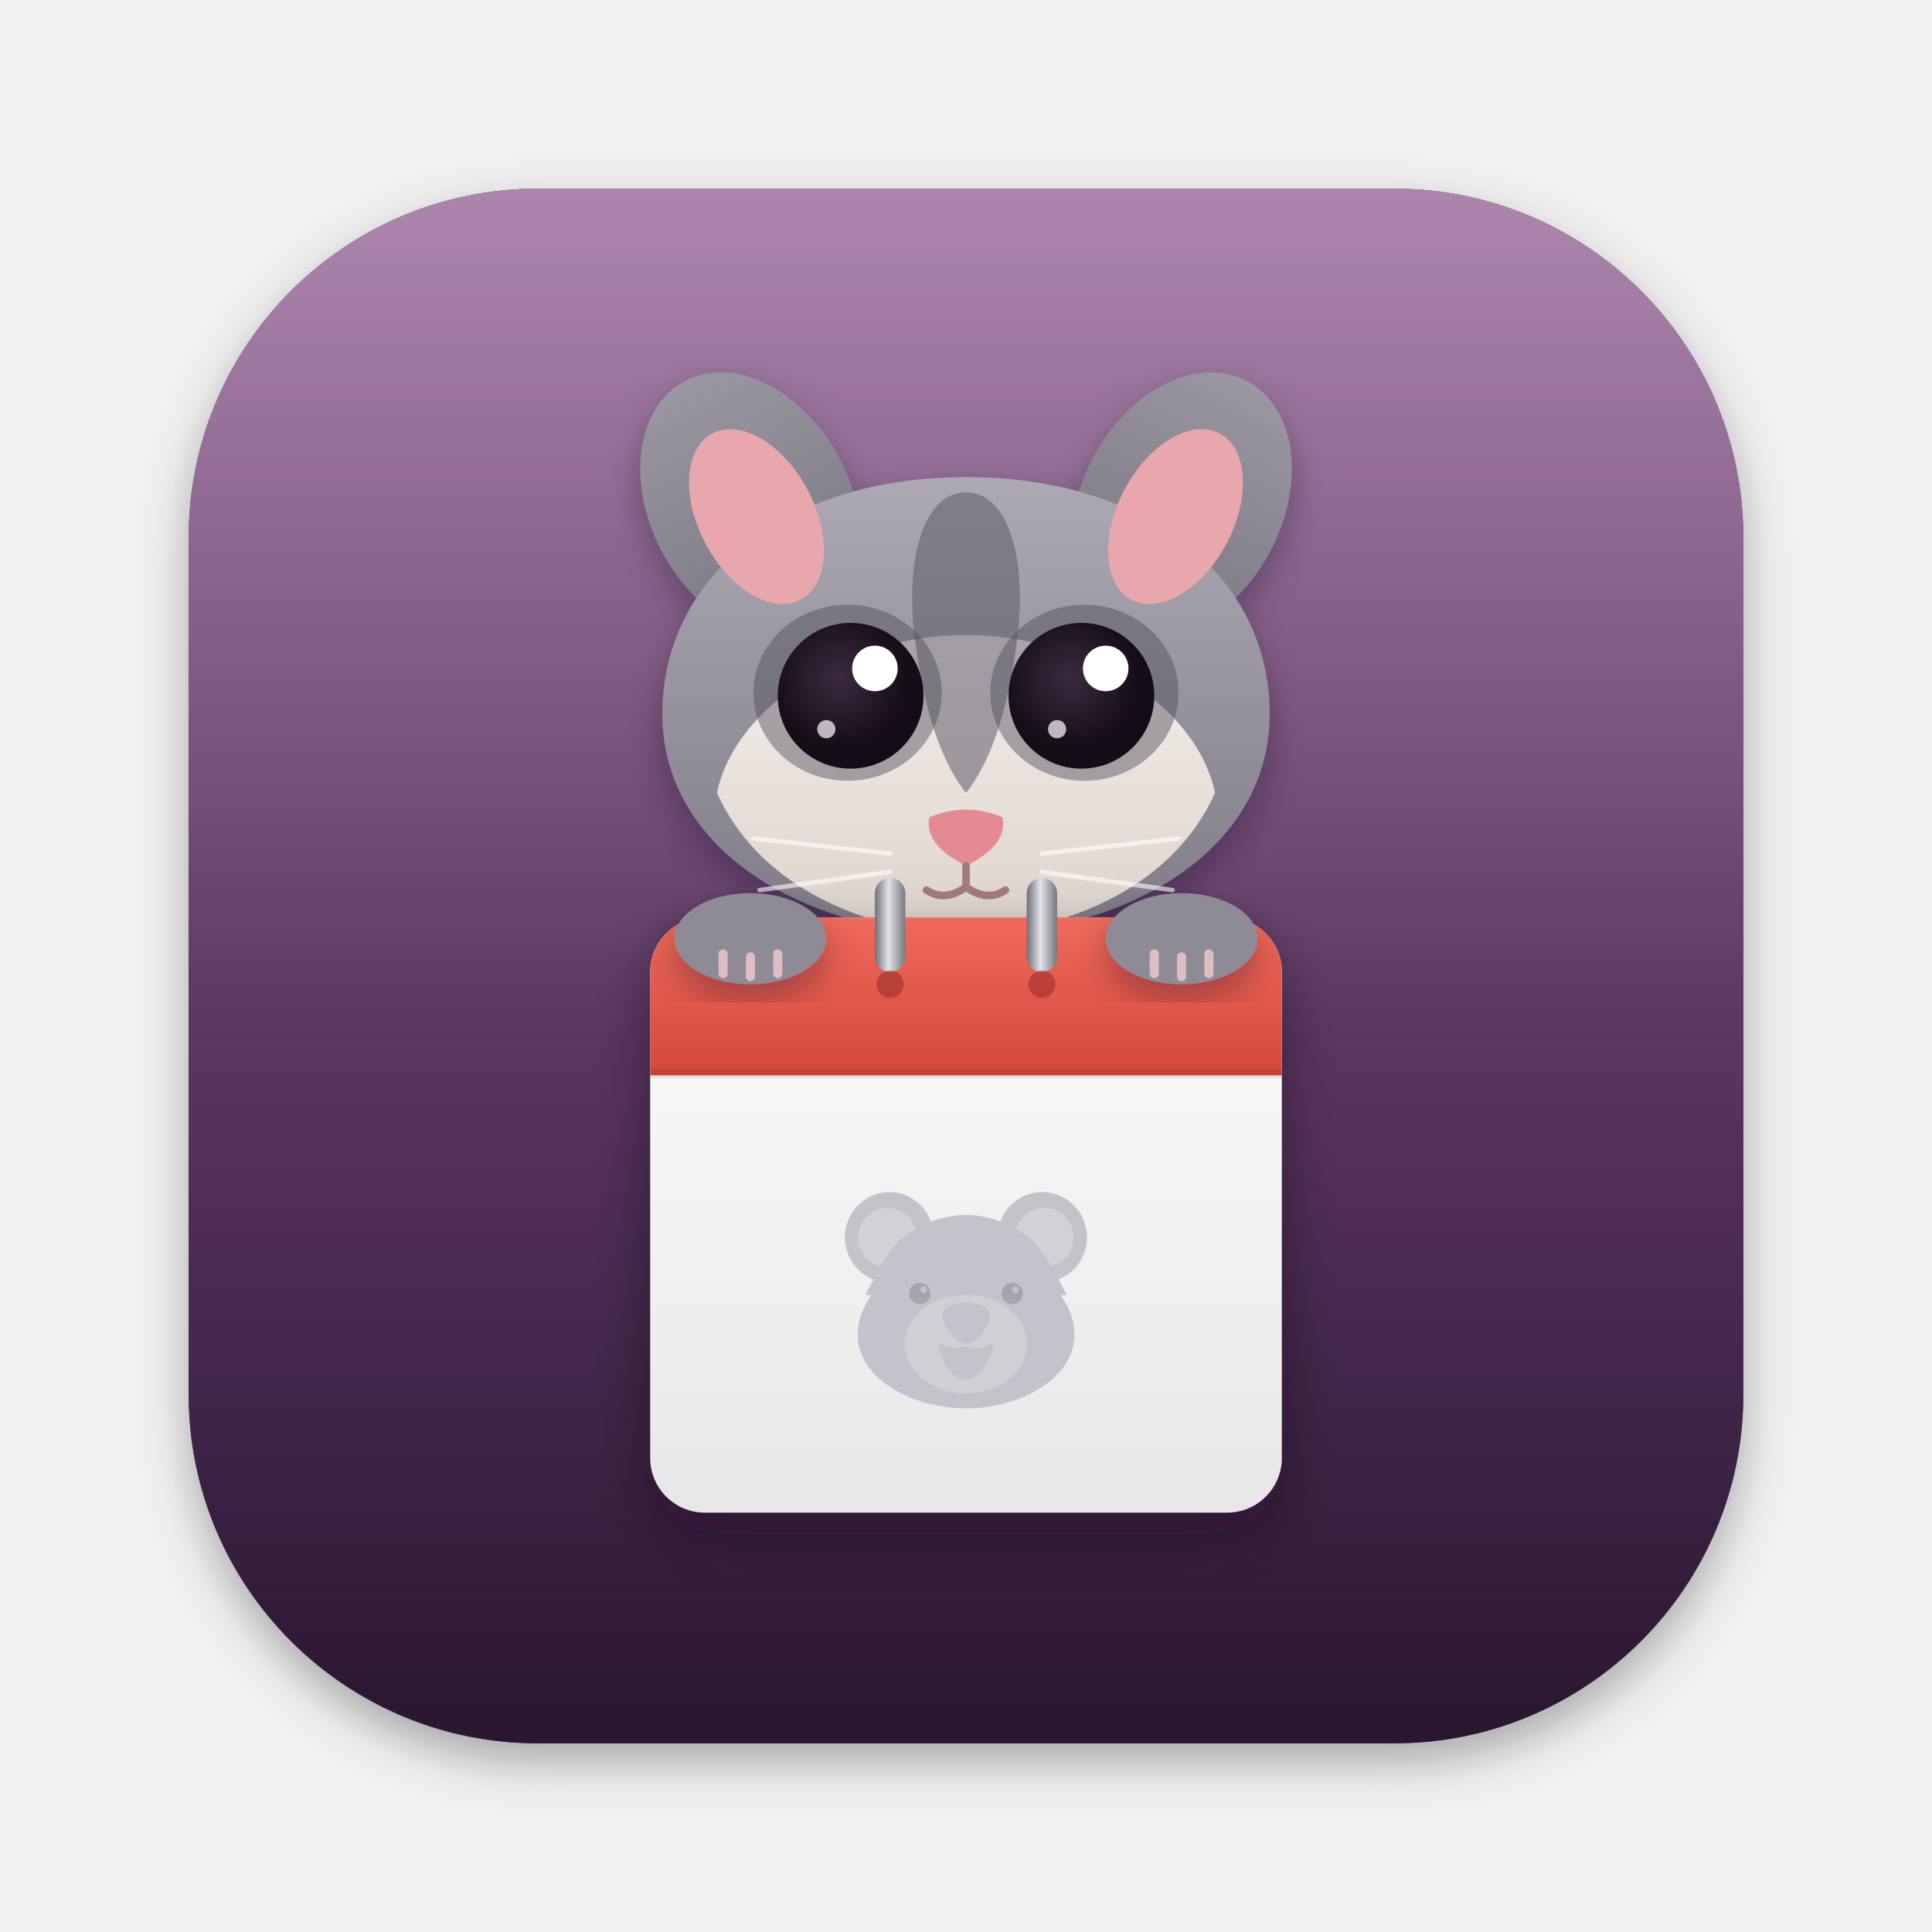
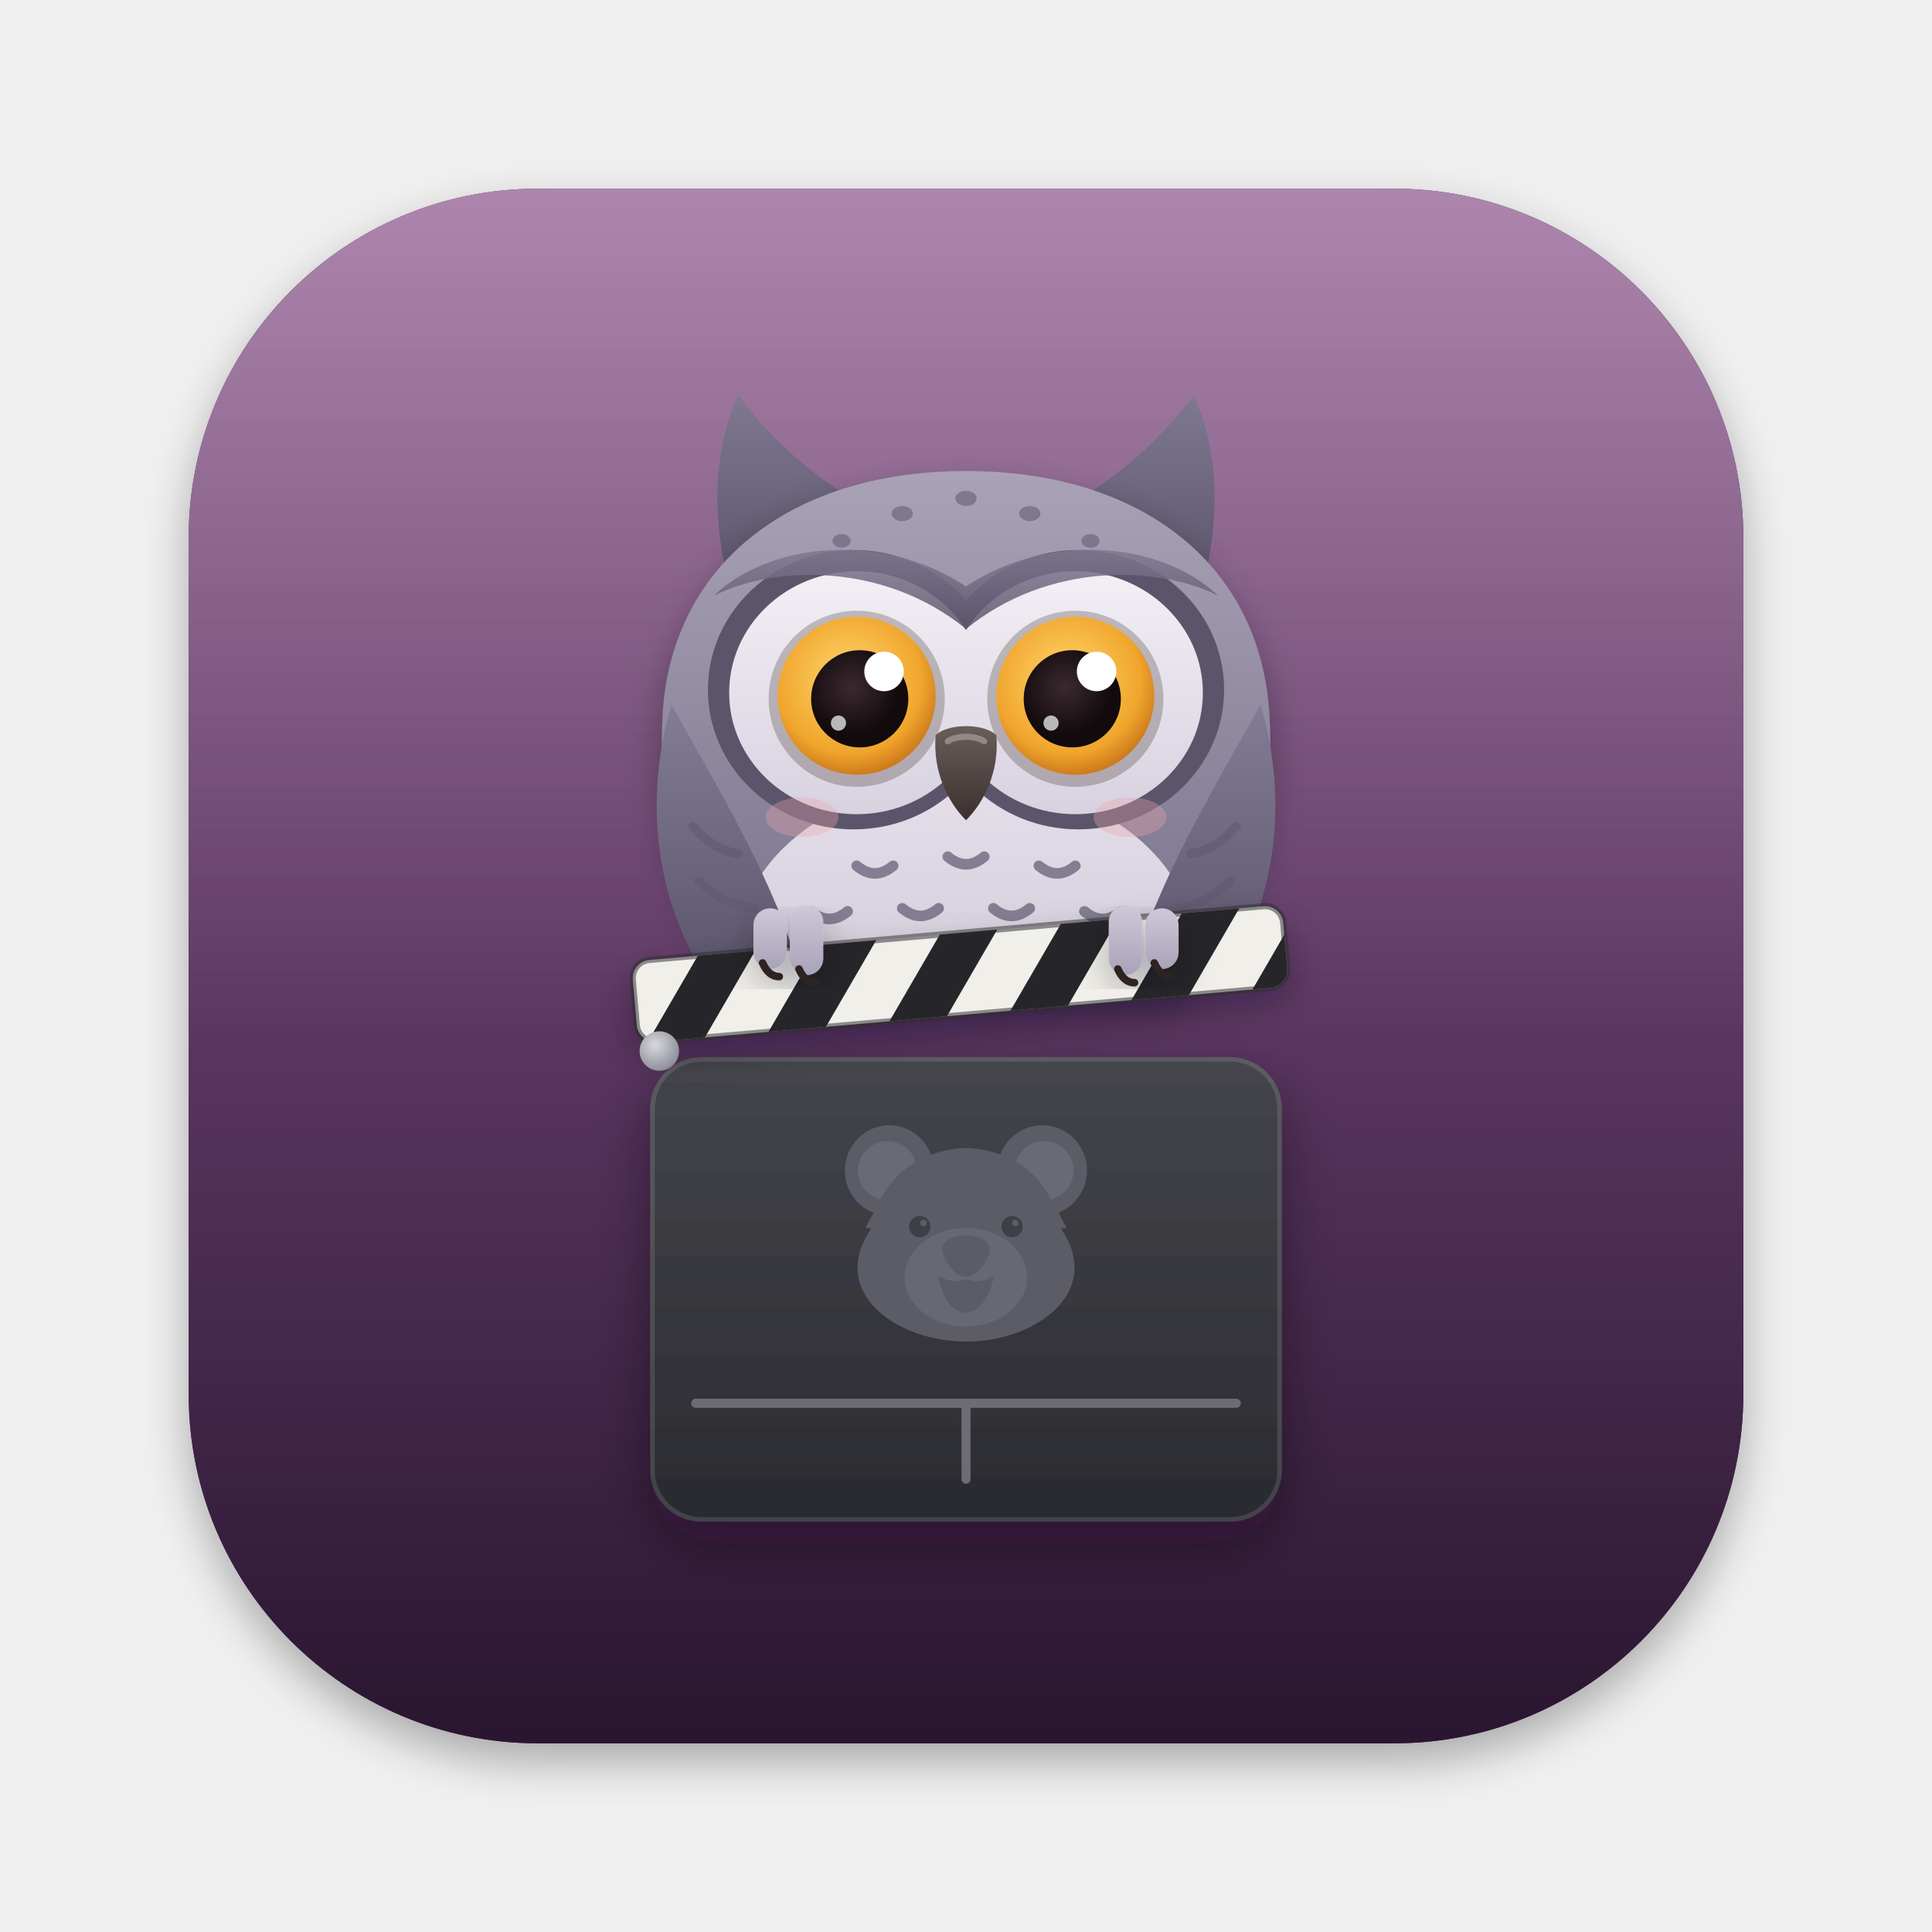
<svg xmlns="http://www.w3.org/2000/svg" viewBox="0 0 1024 1024">
  <defs>
    <linearGradient id="bg" x1="0" y1="0" x2="0" y2="1">
      <stop offset="0" stop-color="#9a6a9a" />
      <stop offset=".55" stop-color="#5a3560" />
      <stop offset="1" stop-color="#2a1631" />
    </linearGradient>
    <linearGradient id="sheen" x1="0" y1="0" x2="0" y2="1">
      <stop offset="0" stop-color="#fff" stop-opacity=".18" />
      <stop offset="1" stop-color="#fff" stop-opacity="0" />
    </linearGradient>
-     <linearGradient id="fur" gradientUnits="userSpaceOnUse" x1="0" y1="150" x2="0" y2="520">
-       <stop offset="0" stop-color="#b3b0ba" />
-       <stop offset="1" stop-color="#7c7986" />
+     <linearGradient id="body" gradientUnits="userSpaceOnUse" x1="0" y1="190" x2="0" y2="530">
+       <stop offset="0" stop-color="#a9a2b6" />
+       <stop offset="1" stop-color="#76708a" />
    </linearGradient>
-     <linearGradient id="ear" gradientUnits="userSpaceOnUse" x1="0" y1="110" x2="0" y2="290">
-       <stop offset="0" stop-color="#9c99a4" />
-       <stop offset="1" stop-color="#7c7986" />
+     <linearGradient id="wing" gradientUnits="userSpaceOnUse" x1="0" y1="340" x2="0" y2="524">
+       <stop offset="0" stop-color="#837c96" />
+       <stop offset="1" stop-color="#5a546b" />
    </linearGradient>
-     <linearGradient id="mask" x1="0" y1="0" x2="0" y2="1">
-       <stop offset="0" stop-color="#f4efea" />
-       <stop offset="1" stop-color="#ddd3cc" />
+     <linearGradient id="tuft" x1="0" y1="0" x2="0" y2="1">
+       <stop offset="0" stop-color="#7f7891" />
+       <stop offset="1" stop-color="#5b556c" />
    </linearGradient>
-     <linearGradient id="page" x1="0" y1="0" x2="0" y2="1">
-       <stop offset="0" stop-color="#fdfcfb" />
-       <stop offset="1" stop-color="#e9e6e9" />
+     <linearGradient id="belly" x1="0" y1="0" x2="0" y2="1">
+       <stop offset="0" stop-color="#e4dfe9" />
+       <stop offset="1" stop-color="#c9c2d3" />
    </linearGradient>
-     <linearGradient id="header" x1="0" y1="0" x2="0" y2="1">
-       <stop offset="0" stop-color="#f06a5c" />
-       <stop offset="1" stop-color="#d4473c" />
+     <linearGradient id="disc" x1="0" y1="0" x2="0" y2="1">
+       <stop offset="0" stop-color="#f2eff5" />
+       <stop offset="1" stop-color="#d8d2e0" />
    </linearGradient>
-     <linearGradient id="ring" x1="0" y1="0" x2="1" y2="0">
-       <stop offset="0" stop-color="#6f6f78" />
-       <stop offset=".45" stop-color="#e2e2e8" />
-       <stop offset="1" stop-color="#77777f" />
+     <linearGradient id="foot" x1="0" y1="0" x2="0" y2="1">
+       <stop offset="0" stop-color="#cfc8d8" />
+       <stop offset="1" stop-color="#aaa2b8" />
    </linearGradient>
-     <radialGradient id="eye" cx=".42" cy=".38" r=".7">
-       <stop offset="0" stop-color="#3b2a3f" />
-       <stop offset=".7" stop-color="#140c16" />
+     <linearGradient id="rim" x1="0" y1="0" x2="0" y2="1">
+       <stop offset="0" stop-color="#5b556c" />
+       <stop offset="1" stop-color="#5b556c" />
+     </linearGradient>
+     <linearGradient id="mark" x1="0" y1="0" x2="0" y2="1">
+       <stop offset="0" stop-color="#5e5870" />
+       <stop offset="1" stop-color="#5e5870" />
+     </linearGradient>
+     <radialGradient id="iris" cx=".45" cy=".4" r=".62">
+       <stop offset="0" stop-color="#ffd86e" />
+       <stop offset=".75" stop-color="#f0a52c" />
+       <stop offset="1" stop-color="#c9761a" />
    </radialGradient>
+     <radialGradient id="pupil" cx=".42" cy=".38" r=".7">
+       <stop offset="0" stop-color="#3b2a2f" />
+       <stop offset=".7" stop-color="#120a0c" />
+     </radialGradient>
+     <linearGradient id="beak" x1="0" y1="0" x2="0" y2="1">
+       <stop offset="0" stop-color="#6a5e5a" />
+       <stop offset="1" stop-color="#3a302e" />
+     </linearGradient>
+     <linearGradient id="slate" x1="0" y1="0" x2="0" y2="1">
+       <stop offset="0" stop-color="#45454d" />
+       <stop offset="1" stop-color="#2a2a30" />
+     </linearGradient>
+     <radialGradient id="pin" cx=".4" cy=".35" r=".7">
+       <stop offset="0" stop-color="#d8d8de" />
+       <stop offset="1" stop-color="#8a8a94" />
+     </radialGradient>
+     <clipPath id="bodyClip">
+       <path d="M512 186C630 186 708 250 712 350C716 430 690 490 650 530H374C334 490 308 430 312 350C316 250 394 186 512 186Z" />
+     </clipPath>
+     <clipPath id="stickClip">
+       <rect x="296" y="508" width="430" height="54" rx="12" />
+     </clipPath>
+     <clipPath id="squircle">
+       <rect x="100" y="100" width="824" height="824" rx="185" />
+     </clipPath>
+     <filter id="soft" x="-20%" y="-20%" width="140%" height="140%">
+       <feDropShadow dx="0" dy="10" stdDeviation="12" flood-color="#12061a" flood-opacity=".3" />
+     </filter>
    <filter id="drop" x="-20%" y="-20%" width="140%" height="160%">
      <feDropShadow dx="0" dy="14" stdDeviation="18" flood-color="#12061a" flood-opacity=".4" />
-     </filter>
-     <filter id="soft" x="-20%" y="-20%" width="140%" height="140%">
-       <feDropShadow dx="0" dy="10" stdDeviation="12" flood-color="#12061a" flood-opacity=".3" />
    </filter>
    <filter id="icon" x="-10%" y="-10%" width="120%" height="125%">
      <feDropShadow dx="0" dy="10" stdDeviation="12" flood-color="#000" flood-opacity=".3" />
    </filter>
-     <clipPath id="squircle">
-       <rect x="100" y="100" width="824" height="824" rx="185" />
-     </clipPath>
-     <clipPath id="pageClip">
-       <rect x="304" y="486" width="416" height="392" rx="36" />
-     </clipPath>
  </defs>
  <rect x="100" y="100" width="824" height="824" rx="185" fill="#5a3560" filter="url(#icon)" />
  <g clip-path="url(#squircle)">
    <g transform="translate(100 100) scale(0.8047)">
      <rect width="1024" height="1024" fill="url(#bg)" />
      <rect width="1024" height="560" fill="url(#sheen)" />
-       <g transform="translate(0 -6)">
-         <g class="possum" filter="url(#soft)">
-           <g fill="url(#ear)">
-             <ellipse cx="370" cy="214" rx="66" ry="92" transform="rotate(-28 370 214)" />
-             <ellipse cx="654" cy="214" rx="66" ry="92" transform="rotate(28 654 214)" />
-           </g>
-           <path d="M512 196C632 196 712 262 712 352C712 430 640 492 512 500C384 492 312 430 312 352C312 262 392 196 512 196Z" fill="url(#fur)" />
+       <g fill="url(#tuft)">
+         <path d="M356 262C344 214 346 172 362 136C384 166 418 196 452 212Z" />
+         <path d="M668 262C680 214 678 172 662 136C640 166 606 196 572 212Z" />
+       </g>
+       <g filter="url(#soft)">
+         <path d="M512 186C630 186 708 250 712 350C716 430 690 490 650 530H374C334 490 308 430 312 350C316 250 394 186 512 186Z" fill="url(#body)" />
+       </g>
+       <g clip-path="url(#bodyClip)">
+         <ellipse cx="512" cy="500" rx="150" ry="110" fill="url(#belly)" />
+         <g fill="none" stroke="url(#mark)" stroke-width="7" stroke-linecap="round" opacity=".7">
+           <path d="M440 446q12 10 24 0M500 440q12 10 24 0M560 446q12 10 24 0M470 474q12 10 24 0M530 474q12 10 24 0M410 476q12 10 24 0M590 476q12 10 24 0" />
        </g>
-         <g class="ears" fill="#e8a7ac">
-           <ellipse cx="374" cy="222" rx="38" ry="62" transform="rotate(-28 374 222)" />
-           <ellipse cx="650" cy="222" rx="38" ry="62" transform="rotate(28 650 222)" />
+         <g fill="url(#mark)" opacity=".55">
+           <ellipse cx="470" cy="214" rx="7" ry="5" />
+           <ellipse cx="512" cy="204" rx="7" ry="5" />
+           <ellipse cx="554" cy="214" rx="7" ry="5" />
+           <ellipse cx="430" cy="232" rx="6" ry="4.5" />
+           <ellipse cx="594" cy="232" rx="6" ry="4.5" />
        </g>
-         <path class="cheeks" d="M512 300C590 300 664 346 676 404C650 462 586 494 512 498C438 494 374 462 348 404C360 346 434 300 512 300Z" fill="url(#mask)" />
-         <path class="stripe" d="M512 206C540 206 552 250 546 300C540 350 528 384 512 404C496 384 484 350 478 300C472 250 484 206 512 206Z" fill="#5f5b69" opacity=".55" />
-         <g class="eyes">
-           <g fill="#4e4a58" opacity=".45">
-             <ellipse cx="434" cy="338" rx="62" ry="58" />
-             <ellipse cx="590" cy="338" rx="62" ry="58" />
-           </g>
-           <g fill="url(#eye)">
-             <circle cx="436" cy="340" r="48" />
-             <circle cx="588" cy="340" r="48" />
-           </g>
-           <g fill="#fff">
-             <circle cx="452" cy="322" r="15" />
-             <circle cx="604" cy="322" r="15" />
-           </g>
-           <g fill="#fff" opacity=".7">
-             <circle cx="420" cy="362" r="6" />
-             <circle cx="572" cy="362" r="6" />
-           </g>
+       </g>
+       <g fill="url(#rim)">
+         <ellipse cx="438" cy="330" rx="96" ry="92" />
+         <ellipse cx="586" cy="330" rx="96" ry="92" />
+       </g>
+       <g fill="url(#disc)">
+         <ellipse cx="440" cy="332" rx="84" ry="80" />
+         <ellipse cx="584" cy="332" rx="84" ry="80" />
+       </g>
+       <path d="M346 268C384 232 458 226 512 262C566 226 640 232 678 268C638 248 566 246 512 290C458 246 386 248 346 268Z" fill="url(#tuft)" opacity=".85" />
+       <g class="eyes">
+         <g fill="#2a1a14" opacity=".25">
+           <circle cx="440" cy="336" r="58" />
+           <circle cx="584" cy="336" r="58" />
        </g>
-         <path class="nose" d="M488 420Q512 410 536 420Q540 438 512 452Q484 438 488 420Z" fill="#e48a95" />
-         <path d="M512 452v14M512 466q-14 10-26 2M512 466q14 10 26 2" fill="none" stroke="#a47a80" stroke-width="5" stroke-linecap="round" />
-         <g fill="none" stroke="#fff" stroke-width="3" stroke-linecap="round" opacity=".6">
-           <path d="M462 444l-90-10M462 456l-86 12M562 444l90-10M562 456l86 12" />
+         <g fill="url(#iris)">
+           <circle cx="440" cy="334" r="52" />
+           <circle cx="584" cy="334" r="52" />
        </g>
-         <g filter="url(#drop)">
-           <rect x="304" y="486" width="416" height="392" rx="36" fill="url(#page)" />
+         <g fill="url(#pupil)">
+           <circle cx="442" cy="336" r="32" />
+           <circle cx="582" cy="336" r="32" />
        </g>
-         <g clip-path="url(#pageClip)">
-           <rect x="304" y="486" width="416" height="104" fill="url(#header)" />
-           <rect x="304" y="586" width="416" height="6" fill="#000" opacity=".08" />
+         <g fill="#fff">
+           <circle cx="458" cy="318" r="13" />
+           <circle cx="598" cy="318" r="13" />
        </g>
-         <g transform="translate(512 738) scale(0.15) translate(-627 -632)">
-           <ellipse cx="290.3" cy="356.7" rx="195.1" ry="198.7" fill="#c4c3cb" />
-           <ellipse cx="961.7" cy="356.5" rx="196.5" ry="198.6" fill="#c4c3cb" />
-           <circle cx="282.1" cy="357.5" r="129.6" fill="#d2d1d8" />
-           <circle cx="970.4" cy="356.9" r="129.1" fill="#d2d1d8" />
-           <path d="M608.5 258.9C621.7 258.1 628.0 257.5 643.5 258.5C659.0 259.5 683.3 262.0 701.5 265.2C719.7 268.4 737.5 273.4 752.5 277.8C767.5 282.2 778.7 286.4 791.5 291.6C804.3 296.9 816.3 302.2 829.5 309.2C842.7 316.2 859.0 326.0 870.5 333.5C882.0 341.0 888.2 345.5 898.5 354.4C908.8 363.2 921.3 374.3 932.5 386.5C943.7 398.7 956.5 414.8 965.9 427.5C975.4 440.2 972.9 433.7 989.4 462.5C1005.8 491.3 1052.0 576.5 1064.8 600.5C1077.6 624.5 1066.5 604.9 1066.2 606.5C1066.0 608.1 1064.6 609.4 1063.4 610.2C1062.1 611.0 1061.3 611.3 1058.5 611.2C1055.7 611.2 1048.7 610.1 1046.5 609.9C1044.3 609.8 1045.4 609.9 1045.1 610.4C1044.8 610.8 1040.0 603.8 1044.8 612.5C1049.6 621.2 1066.4 647.8 1073.8 662.5C1081.2 677.2 1085.4 689.0 1089.4 700.5C1093.4 712.0 1095.4 718.7 1097.8 731.5C1100.1 744.3 1102.7 765.3 1103.5 777.5C1104.3 789.7 1103.4 795.2 1102.5 804.5C1101.6 813.8 1100.5 823.0 1097.9 833.5C1095.4 844.0 1091.4 857.0 1087.4 867.5C1083.3 878.0 1079.5 886.3 1073.8 896.5C1068.1 906.7 1060.6 918.3 1053.1 928.5C1045.5 938.7 1035.4 949.8 1028.5 957.5C1021.6 965.2 1020.0 967.1 1011.5 974.5C1003.0 981.9 988.5 993.9 977.5 1002.1C966.5 1010.2 959.0 1015.5 945.5 1023.5C932.0 1031.5 910.0 1043.1 896.5 1049.8C883.0 1056.5 875.8 1059.1 864.5 1063.5C853.2 1067.9 844.0 1071.5 828.5 1076.2C813.0 1081.0 787.0 1088.2 771.5 1091.9C756.0 1095.7 750.3 1096.5 735.5 1098.8C720.7 1101.0 697.7 1104.0 682.5 1105.5C667.3 1107.0 657.2 1107.2 644.5 1107.5C631.8 1107.8 621.7 1108.2 606.5 1107.5C591.3 1106.8 569.0 1105.1 553.5 1103.5C538.0 1101.9 527.5 1100.2 513.5 1097.8C499.5 1095.4 483.7 1092.4 469.5 1088.9C455.3 1085.5 443.5 1082.1 428.5 1077.2C413.5 1072.3 394.3 1065.4 379.5 1059.4C364.7 1053.3 351.8 1047.1 339.5 1040.8C327.2 1034.5 317.5 1029.1 305.5 1021.5C293.5 1013.9 277.3 1002.4 267.5 995.1C257.7 987.7 255.0 985.4 246.5 977.5C238.0 969.6 225.1 957.2 216.5 947.5C207.9 937.8 201.2 928.7 194.8 919.5C188.4 910.3 183.4 902.7 178.2 892.5C173.0 882.3 167.2 868.5 163.5 858.5C159.8 848.5 158.2 842.2 156.2 832.5C154.2 822.8 152.1 813.2 151.5 800.5C150.9 787.8 151.7 767.7 152.5 756.5C153.3 745.3 154.4 741.7 156.1 733.5C157.8 725.3 158.9 718.8 162.8 707.5C166.6 696.2 171.4 681.5 179.2 665.5C187.0 649.5 204.8 621.0 209.5 611.8C214.2 602.6 210.5 610.6 207.5 610.4C204.5 610.1 194.7 611.0 191.5 610.4C188.3 609.7 188.6 607.8 188.1 606.5C187.5 605.2 185.3 608.8 188.4 602.5C191.4 596.2 200.6 578.5 206.2 568.5C211.8 558.5 214.5 556.5 221.8 542.5C229.0 528.5 239.6 502.8 249.6 484.6C259.6 466.5 272.7 446.9 281.8 433.5C290.9 420.1 295.1 415.2 304.4 404.5C313.6 393.8 328.3 378.4 337.5 369.5C346.7 360.6 349.2 358.7 359.5 351.1C369.8 343.4 386.7 331.5 399.5 323.5C412.3 315.5 423.3 309.5 436.5 303.2C449.7 296.9 464.8 290.5 478.5 285.5C492.2 280.5 504.2 276.6 518.5 272.9C532.8 269.2 549.5 265.7 564.5 263.4C579.5 261.0 595.3 259.7 608.5 258.9Z" fill="#c4c3cb" />
-           <ellipse cx="626.3" cy="825.5" rx="269.0" ry="216.3" fill="#d0cfd6" />
-           <circle cx="424.0" cy="603.3" r="47.0" fill="#a6a5ae" />
-           <circle cx="829.5" cy="603.3" r="46.8" fill="#a6a5ae" />
-           <circle cx="440.6" cy="586.9" r="14.4" fill="#c4c3cb" />
-           <circle cx="843.5" cy="586.9" r="14.4" fill="#c4c3cb" />
-           <path d="M626.5 642.4C631.8 642.4 636.7 641.9 643.5 642.5C650.3 643.1 660.8 644.9 667.5 646.2C674.2 647.6 678.2 648.8 683.5 650.6C688.8 652.5 695.0 655.0 699.5 657.2C704.0 659.4 707.1 661.4 710.5 663.9C713.9 666.5 717.0 669.1 719.8 672.5C722.6 675.9 725.7 680.3 727.5 684.5C729.3 688.7 730.1 692.7 730.5 697.5C730.9 702.3 730.8 707.7 729.8 713.5C728.8 719.3 727.4 725.0 724.4 732.5C721.3 740.0 716.1 750.5 711.4 758.5C706.6 766.5 701.2 773.8 695.9 780.5C690.6 787.2 685.4 793.0 679.5 798.5C673.6 804.0 666.0 809.7 660.5 813.4C655.0 817.0 651.8 818.6 646.5 820.4C641.2 822.1 633.5 823.6 628.5 824.1C623.5 824.5 621.0 824.0 616.5 822.9C612.0 821.9 606.8 820.4 601.5 817.8C596.2 815.1 590.3 811.6 584.5 807.1C578.7 802.5 572.6 797.3 566.5 790.5C560.4 783.7 552.8 773.7 547.8 766.5C542.7 759.3 539.5 754.0 536.2 747.5C532.9 741.0 529.9 734.3 527.8 727.5C525.7 720.7 524.1 712.2 523.5 706.5C522.9 700.8 523.4 697.7 524.2 693.5C525.0 689.3 526.5 685.0 528.2 681.5C529.9 678.0 531.3 675.8 534.5 672.5C537.7 669.2 542.8 664.6 547.5 661.5C552.2 658.4 555.8 656.2 562.5 653.6C569.2 651.1 579.3 647.9 587.5 646.1C595.7 644.2 605.0 643.1 611.5 642.5C618.0 641.9 621.2 642.4 626.5 642.4Z" fill="#c4c3cb" />
-           <path d="M508.5 820.4C509.8 819.9 510.2 819.0 513.5 820.6C516.8 822.3 523.7 827.6 528.5 830.2C533.3 832.8 538.0 834.6 542.5 836.2C547.0 837.8 550.3 838.7 555.5 839.8C560.7 840.8 566.7 842.2 573.5 842.5C580.3 842.8 587.7 842.7 596.5 841.5C605.3 840.3 614.7 835.3 626.5 835.5C638.3 835.7 657.0 841.5 667.5 842.5C678.0 843.5 682.2 842.5 689.5 841.5C696.8 840.5 705.3 838.5 711.5 836.5C717.7 834.5 721.5 832.5 726.5 829.8C731.5 827.1 738.3 822.0 741.5 820.5C744.7 819.0 744.8 820.0 745.9 820.6C747.1 821.3 748.5 821.7 748.5 824.5C748.5 827.3 748.1 829.3 745.9 837.5C743.7 845.7 738.5 863.8 735.2 873.5C731.9 883.2 729.7 887.8 726.1 895.5C722.5 903.2 718.0 912.0 713.5 919.5C709.0 927.0 703.3 934.9 698.9 940.5C694.6 946.1 692.7 948.7 687.5 953.4C682.3 958.0 673.5 964.7 667.5 968.5C661.5 972.3 657.2 974.2 651.5 976.2C645.8 978.2 639.3 979.8 633.5 980.5C627.7 981.2 622.2 981.2 616.5 980.5C610.8 979.8 605.3 978.4 599.5 976.2C593.7 974.0 586.5 970.5 581.5 967.5C576.5 964.5 574.0 962.7 569.5 958.5C565.0 954.3 558.9 948.2 554.2 942.5C549.6 936.8 545.5 930.7 541.6 924.5C537.8 918.3 535.5 915.3 531.2 905.5C526.9 895.7 520.0 878.3 515.8 865.5C511.6 852.7 507.9 835.5 506.2 828.5C504.6 821.5 505.5 824.9 505.9 823.5C506.3 822.1 507.2 820.8 508.5 820.4Z" fill="#c4c3cb" />
-           <path d="M609.5 884.9C618.8 883.9 630.5 883.8 639.5 884.5C648.5 885.2 656.8 887.1 663.5 889.2C670.2 891.3 675.3 893.9 679.5 896.9C683.7 900.0 686.9 904.9 688.5 907.5C690.1 910.1 689.7 909.2 689.4 912.5C689.0 915.8 687.6 922.8 686.2 927.5C684.8 932.2 682.6 936.8 680.8 940.5C678.9 944.2 677.1 946.7 675.1 949.5C673.0 952.3 671.1 954.9 668.5 957.4C665.9 959.8 662.7 962.2 659.5 964.2C656.3 966.2 652.7 968.2 649.5 969.5C646.3 970.8 643.3 971.4 640.5 972.1C637.7 972.7 637.3 973.4 632.5 973.5C627.7 973.6 616.5 973.3 611.5 972.8C606.5 972.3 606.0 971.7 602.5 970.4C599.0 969.0 594.9 967.6 590.5 964.5C586.1 961.4 579.7 955.5 576.1 951.5C572.5 947.5 571.0 944.5 568.9 940.5C566.8 936.5 564.9 932.3 563.5 927.5C562.1 922.7 560.9 915.2 560.8 911.5C560.7 907.8 561.8 907.3 562.8 905.5C563.7 903.7 565.0 902.0 566.5 900.5C568.0 899.0 568.7 898.1 571.5 896.5C574.3 894.9 577.2 892.6 583.5 890.6C589.8 888.7 600.2 886.0 609.5 884.9Z" fill="#c4c3cb" />
+         <g fill="#fff" opacity=".7">
+           <circle cx="428" cy="352" r="5" />
+           <circle cx="568" cy="352" r="5" />
        </g>
-         <g class="rings">
-           <rect x="452" y="460" width="20" height="62" rx="10" fill="url(#ring)" />
-           <rect x="552" y="460" width="20" height="62" rx="10" fill="url(#ring)" />
-           <g fill="#9b2f29" opacity=".6">
-             <circle cx="462" cy="530" r="9" />
-             <circle cx="562" cy="530" r="9" />
-           </g>
+       </g>
+       <path d="M492 360C500 352 524 352 532 360C534 384 524 404 512 416C500 404 490 384 492 360Z" fill="url(#beak)" />
+       <path d="M500 364C506 360 518 360 524 364" fill="none" stroke="#fff" stroke-width="4" stroke-linecap="round" opacity=".3" />
+       <g fill="#e9a3a8" opacity=".35">
+         <ellipse cx="404" cy="414" rx="24" ry="13" />
+         <ellipse cx="620" cy="414" rx="24" ry="13" />
+       </g>
+       <g class="wings" fill="url(#wing)">
+         <path d="M318 340C300 400 306 470 344 524H404C392 470 360 414 318 340Z" />
+         <path d="M706 340C724 400 718 470 680 524H620C632 470 664 414 706 340Z" />
+       </g>
+       <g fill="none" stroke="url(#mark)" stroke-width="6" stroke-linecap="round" opacity=".55">
+         <path d="M332 420q14 16 30 18M336 456q16 16 36 18M690 420q-14 16-30 18M686 456q-16 16-36 18" />
+       </g>
+       <g filter="url(#drop)">
+         <rect x="304" y="572" width="416" height="306" rx="34" fill="url(#slate)" />
+       </g>
+       <rect x="305.5" y="573.5" width="413" height="303" rx="32.5" fill="none" stroke="#fff" stroke-width="3" opacity=".12" />
+       <g transform="translate(512 688) scale(0.15) translate(-627 -632)">
+         <ellipse cx="290.3" cy="356.7" rx="195.1" ry="198.7" fill="#5c5c66" />
+         <ellipse cx="961.7" cy="356.5" rx="196.5" ry="198.6" fill="#5c5c66" />
+         <circle cx="282.1" cy="357.5" r="129.6" fill="#6a6a74" />
+         <circle cx="970.4" cy="356.9" r="129.1" fill="#6a6a74" />
+         <path d="M608.5 258.9C621.7 258.1 628.0 257.5 643.5 258.5C659.0 259.5 683.3 262.0 701.5 265.2C719.7 268.4 737.5 273.4 752.5 277.8C767.5 282.2 778.7 286.4 791.5 291.6C804.3 296.9 816.3 302.2 829.5 309.2C842.7 316.2 859.0 326.0 870.5 333.5C882.0 341.0 888.2 345.5 898.5 354.4C908.8 363.2 921.3 374.3 932.5 386.5C943.7 398.7 956.5 414.8 965.9 427.5C975.4 440.2 972.9 433.7 989.4 462.5C1005.8 491.3 1052.0 576.5 1064.8 600.5C1077.6 624.5 1066.5 604.9 1066.2 606.5C1066.0 608.1 1064.6 609.4 1063.4 610.2C1062.1 611.0 1061.3 611.3 1058.5 611.2C1055.7 611.2 1048.7 610.1 1046.5 609.9C1044.3 609.8 1045.4 609.9 1045.1 610.4C1044.8 610.8 1040.0 603.8 1044.8 612.5C1049.6 621.2 1066.4 647.8 1073.8 662.5C1081.2 677.2 1085.4 689.0 1089.4 700.5C1093.4 712.0 1095.4 718.7 1097.8 731.5C1100.1 744.3 1102.7 765.3 1103.5 777.5C1104.3 789.7 1103.4 795.2 1102.5 804.5C1101.6 813.8 1100.5 823.0 1097.9 833.5C1095.4 844.0 1091.4 857.0 1087.4 867.5C1083.3 878.0 1079.5 886.3 1073.8 896.5C1068.1 906.7 1060.6 918.3 1053.1 928.5C1045.5 938.7 1035.4 949.8 1028.5 957.5C1021.6 965.2 1020.0 967.1 1011.5 974.5C1003.0 981.9 988.5 993.9 977.5 1002.1C966.5 1010.2 959.0 1015.5 945.5 1023.5C932.0 1031.5 910.0 1043.1 896.5 1049.8C883.0 1056.5 875.8 1059.1 864.5 1063.5C853.2 1067.9 844.0 1071.5 828.5 1076.2C813.0 1081.0 787.0 1088.2 771.5 1091.9C756.0 1095.7 750.3 1096.5 735.5 1098.8C720.7 1101.0 697.7 1104.0 682.5 1105.5C667.3 1107.0 657.2 1107.2 644.5 1107.5C631.8 1107.8 621.7 1108.2 606.5 1107.5C591.3 1106.8 569.0 1105.1 553.5 1103.5C538.0 1101.9 527.5 1100.2 513.5 1097.8C499.5 1095.4 483.7 1092.4 469.5 1088.9C455.3 1085.5 443.5 1082.1 428.5 1077.2C413.5 1072.3 394.3 1065.4 379.5 1059.4C364.7 1053.3 351.8 1047.1 339.5 1040.8C327.2 1034.5 317.5 1029.1 305.5 1021.5C293.5 1013.9 277.3 1002.4 267.5 995.1C257.7 987.7 255.0 985.4 246.5 977.5C238.0 969.6 225.1 957.2 216.5 947.5C207.9 937.8 201.2 928.7 194.8 919.5C188.4 910.3 183.4 902.7 178.2 892.5C173.0 882.3 167.2 868.5 163.5 858.5C159.8 848.5 158.2 842.2 156.2 832.5C154.2 822.8 152.1 813.2 151.5 800.5C150.9 787.8 151.7 767.7 152.5 756.5C153.3 745.3 154.4 741.7 156.1 733.5C157.8 725.3 158.9 718.8 162.8 707.5C166.6 696.2 171.4 681.5 179.2 665.5C187.0 649.5 204.8 621.0 209.5 611.8C214.2 602.6 210.5 610.6 207.5 610.4C204.5 610.1 194.7 611.0 191.5 610.4C188.3 609.7 188.6 607.8 188.1 606.5C187.5 605.2 185.3 608.8 188.4 602.5C191.4 596.2 200.6 578.5 206.2 568.5C211.8 558.5 214.5 556.5 221.8 542.5C229.0 528.5 239.6 502.8 249.6 484.6C259.6 466.5 272.7 446.9 281.8 433.5C290.9 420.1 295.1 415.2 304.4 404.5C313.6 393.8 328.3 378.4 337.5 369.5C346.7 360.6 349.2 358.7 359.5 351.1C369.8 343.4 386.7 331.5 399.5 323.5C412.3 315.5 423.3 309.5 436.5 303.2C449.7 296.9 464.8 290.5 478.5 285.5C492.2 280.5 504.2 276.6 518.5 272.9C532.8 269.2 549.5 265.7 564.5 263.4C579.5 261.0 595.3 259.7 608.5 258.9Z" fill="#5c5c66" />
+         <ellipse cx="626.3" cy="825.5" rx="269.0" ry="216.3" fill="#686872" />
+         <circle cx="424.0" cy="603.3" r="47.0" fill="#3f3f47" />
+         <circle cx="829.5" cy="603.3" r="46.8" fill="#3f3f47" />
+         <circle cx="440.6" cy="586.9" r="14.4" fill="#5c5c66" />
+         <circle cx="843.5" cy="586.9" r="14.4" fill="#5c5c66" />
+         <path d="M626.5 642.4C631.8 642.4 636.7 641.9 643.5 642.5C650.3 643.1 660.8 644.9 667.5 646.2C674.2 647.6 678.2 648.8 683.5 650.6C688.8 652.5 695.0 655.0 699.5 657.2C704.0 659.4 707.1 661.4 710.5 663.9C713.9 666.5 717.0 669.1 719.8 672.5C722.6 675.9 725.7 680.3 727.5 684.5C729.3 688.7 730.1 692.7 730.5 697.5C730.9 702.3 730.8 707.7 729.8 713.5C728.8 719.3 727.4 725.0 724.4 732.5C721.3 740.0 716.1 750.5 711.4 758.5C706.6 766.5 701.2 773.8 695.9 780.5C690.6 787.2 685.4 793.0 679.5 798.5C673.6 804.0 666.0 809.7 660.5 813.4C655.0 817.0 651.8 818.6 646.5 820.4C641.2 822.1 633.5 823.6 628.5 824.1C623.5 824.5 621.0 824.0 616.5 822.9C612.0 821.9 606.8 820.4 601.5 817.8C596.2 815.1 590.3 811.6 584.5 807.1C578.7 802.5 572.6 797.3 566.5 790.5C560.4 783.7 552.8 773.7 547.8 766.5C542.7 759.3 539.5 754.0 536.2 747.5C532.9 741.0 529.9 734.3 527.8 727.5C525.7 720.7 524.1 712.2 523.5 706.5C522.9 700.8 523.4 697.7 524.2 693.5C525.0 689.3 526.5 685.0 528.2 681.5C529.9 678.0 531.3 675.8 534.5 672.5C537.7 669.2 542.8 664.6 547.5 661.5C552.2 658.4 555.8 656.2 562.5 653.6C569.2 651.1 579.3 647.9 587.5 646.1C595.7 644.2 605.0 643.1 611.5 642.5C618.0 641.9 621.2 642.4 626.5 642.4Z" fill="#5c5c66" />
+         <path d="M508.5 820.4C509.8 819.9 510.2 819.0 513.5 820.6C516.8 822.3 523.7 827.6 528.5 830.2C533.3 832.8 538.0 834.6 542.5 836.2C547.0 837.8 550.3 838.7 555.5 839.8C560.7 840.8 566.7 842.2 573.5 842.5C580.3 842.8 587.7 842.7 596.5 841.5C605.3 840.3 614.7 835.3 626.5 835.5C638.3 835.7 657.0 841.5 667.5 842.5C678.0 843.5 682.2 842.5 689.5 841.5C696.8 840.5 705.3 838.5 711.5 836.5C717.7 834.5 721.5 832.5 726.5 829.8C731.5 827.1 738.3 822.0 741.5 820.5C744.7 819.0 744.8 820.0 745.9 820.6C747.1 821.3 748.5 821.7 748.5 824.5C748.5 827.3 748.1 829.3 745.9 837.5C743.7 845.7 738.5 863.8 735.2 873.5C731.9 883.2 729.7 887.8 726.1 895.5C722.5 903.2 718.0 912.0 713.5 919.5C709.0 927.0 703.3 934.9 698.9 940.5C694.6 946.1 692.7 948.7 687.5 953.4C682.3 958.0 673.5 964.7 667.5 968.5C661.5 972.3 657.2 974.2 651.5 976.2C645.8 978.2 639.3 979.8 633.5 980.5C627.7 981.2 622.2 981.2 616.5 980.5C610.8 979.8 605.3 978.4 599.5 976.2C593.7 974.0 586.5 970.5 581.5 967.5C576.5 964.5 574.0 962.7 569.5 958.5C565.0 954.3 558.9 948.2 554.2 942.5C549.6 936.8 545.5 930.7 541.6 924.5C537.8 918.3 535.5 915.3 531.2 905.5C526.9 895.7 520.0 878.3 515.8 865.5C511.6 852.7 507.9 835.5 506.2 828.5C504.6 821.5 505.5 824.9 505.9 823.5C506.3 822.1 507.2 820.8 508.5 820.4Z" fill="#5c5c66" />
+         <path d="M609.5 884.9C618.8 883.9 630.5 883.8 639.5 884.5C648.5 885.2 656.8 887.1 663.5 889.2C670.2 891.3 675.3 893.9 679.5 896.9C683.7 900.0 686.9 904.9 688.5 907.5C690.1 910.1 689.7 909.2 689.4 912.5C689.0 915.8 687.6 922.8 686.2 927.5C684.8 932.2 682.6 936.8 680.8 940.5C678.9 944.2 677.1 946.7 675.1 949.5C673.0 952.3 671.1 954.9 668.5 957.4C665.9 959.8 662.7 962.2 659.5 964.2C656.3 966.2 652.7 968.2 649.5 969.5C646.3 970.8 643.3 971.4 640.5 972.1C637.7 972.7 637.3 973.4 632.5 973.5C627.7 973.6 616.5 973.3 611.5 972.8C606.5 972.3 606.0 971.7 602.5 970.4C599.0 969.0 594.9 967.6 590.5 964.5C586.1 961.4 579.7 955.5 576.1 951.5C572.5 947.5 571.0 944.5 568.9 940.5C566.8 936.5 564.9 932.3 563.5 927.5C562.1 922.7 560.9 915.2 560.8 911.5C560.7 907.8 561.8 907.3 562.8 905.5C563.7 903.7 565.0 902.0 566.5 900.5C568.0 899.0 568.7 898.1 571.5 896.5C574.3 894.9 577.2 892.6 583.5 890.6C589.8 888.7 600.2 886.0 609.5 884.9Z" fill="#5c5c66" />
+       </g>
+       <g fill="none" stroke="#6c6c76" stroke-width="6" stroke-linecap="round">
+         <path d="M334 800H690M512 800V850" />
+       </g>
+       <g transform="rotate(-5 306 560)" filter="url(#soft)">
+         <rect x="296" y="508" width="430" height="54" rx="12" fill="#f1efea" />
+         <g clip-path="url(#stickClip)" fill="#26262b">
+           <path d="M340 508h38l-38 54h-38ZM420 508h38l-38 54h-38ZM500 508h38l-38 54h-38ZM580 508h38l-38 54h-38ZM660 508h38l-38 54h-38ZM740 508h38l-38 54h-38Z" />
        </g>
-         <g fill="#8e8b97" filter="url(#soft)">
-           <ellipse cx="370" cy="500" rx="50" ry="30" />
-           <ellipse cx="654" cy="500" rx="50" ry="30" />
-         </g>
-         <g fill="none" stroke="#e7c3c6" stroke-width="6" stroke-linecap="round" opacity=".9">
-           <path d="M352 510v13M370 512v13M388 510v13M636 510v13M654 512v13M672 510v13" />
-         </g>
+         <rect x="296" y="508" width="430" height="54" rx="12" fill="none" stroke="#26262b" stroke-width="4" opacity=".5" />
+       </g>
+       <circle cx="310" cy="568" r="13" fill="url(#pin)" />
+       <g class="feet" filter="url(#soft)" fill="url(#foot)">
+         <rect x="372" y="474" width="22" height="40" rx="11" />
+         <rect x="396" y="472" width="22" height="46" rx="11" />
+         <rect x="606" y="472" width="22" height="46" rx="11" />
+         <rect x="630" y="474" width="22" height="40" rx="11" />
+       </g>
+       <g fill="none" stroke="#2e2320" stroke-width="5" stroke-linecap="round">
+         <path d="M378 510q4 9 11 9M402 514q4 9 11 9M612 514q4 9 11 9M636 510q4 9 11 9" />
      </g>
    </g>
  </g>
</svg>
